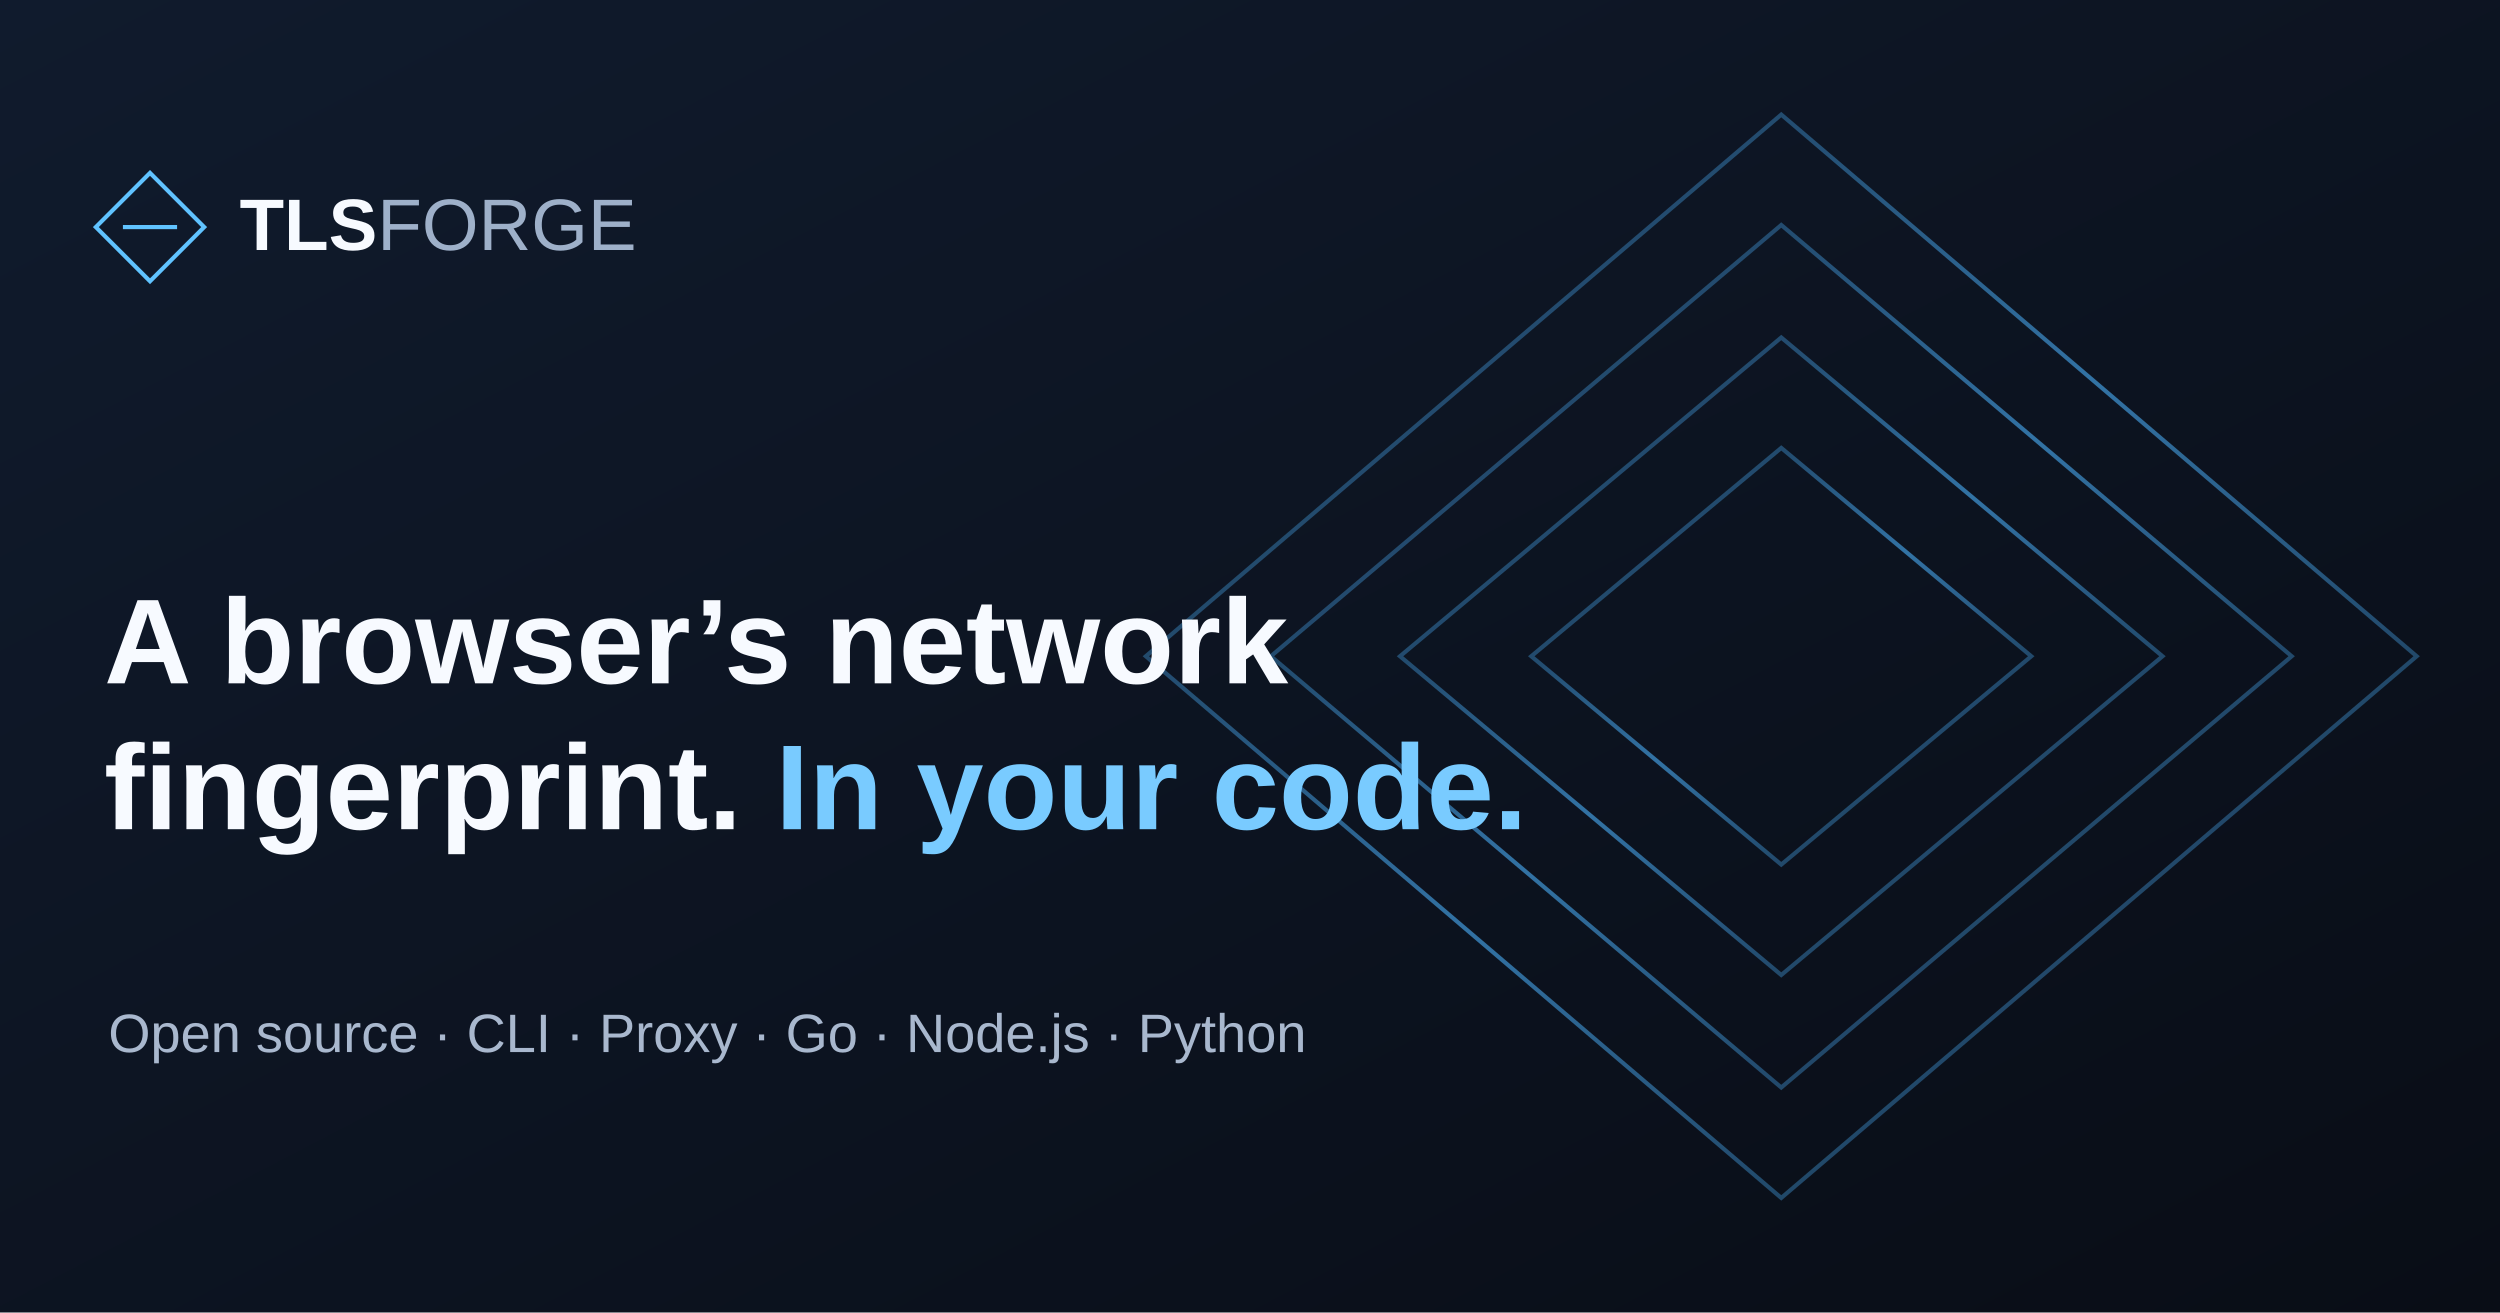
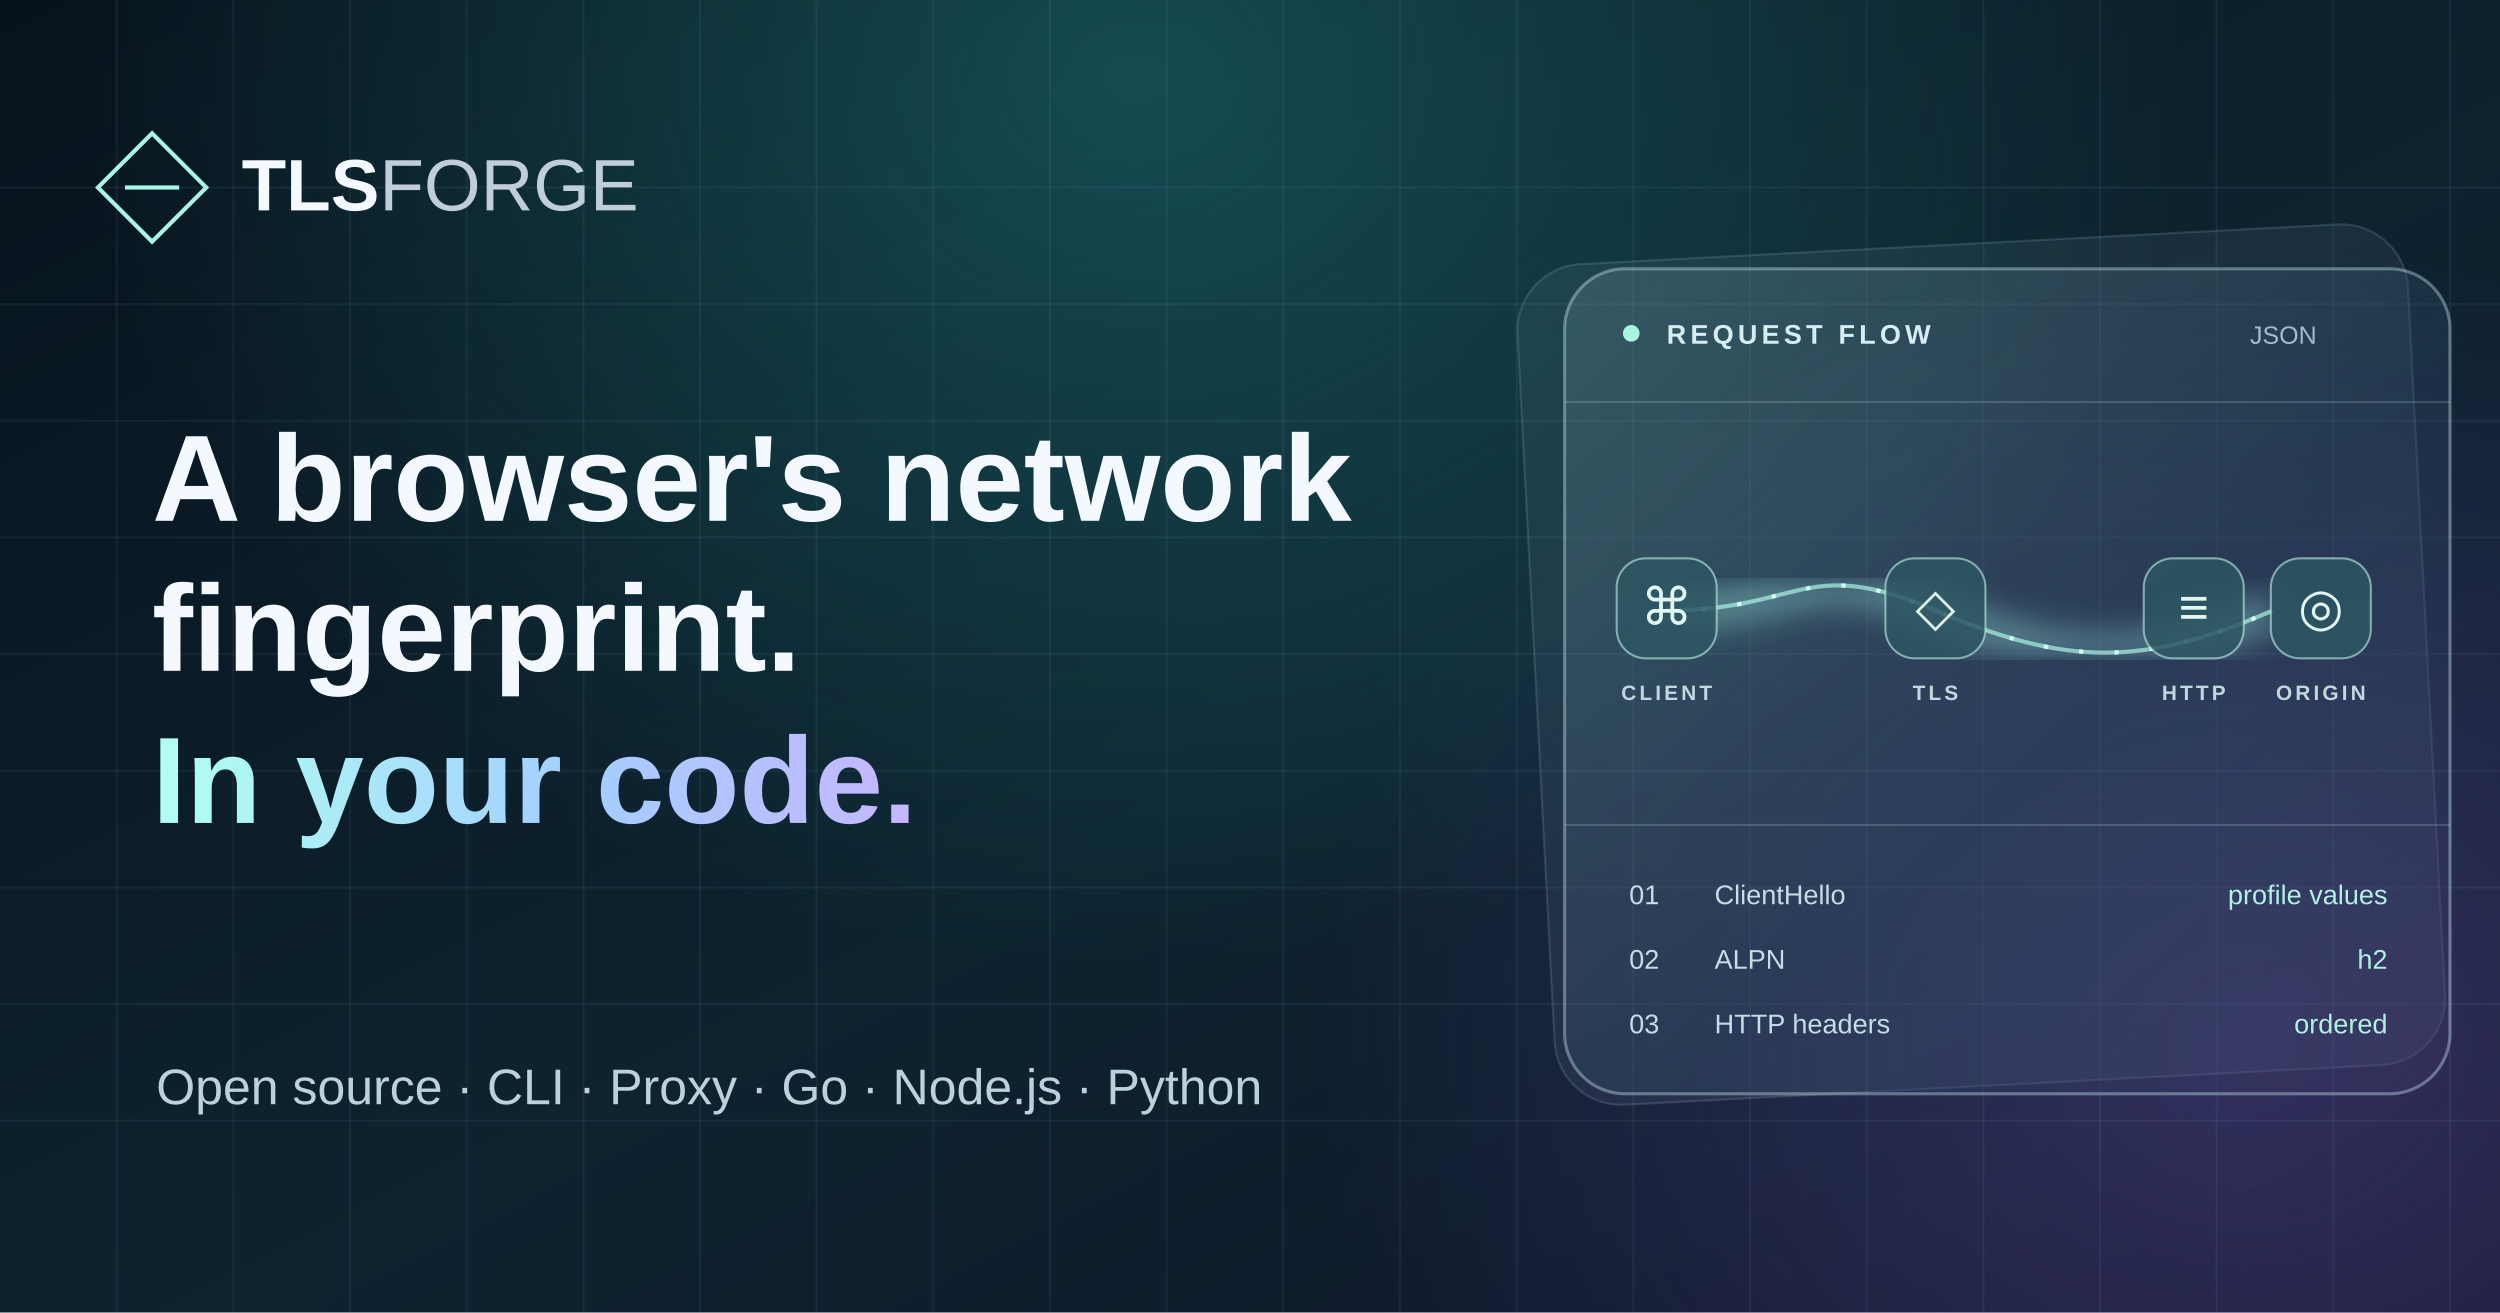
<svg xmlns="http://www.w3.org/2000/svg" viewBox="0 0 1200 630" width="1200" height="630" role="img" aria-labelledby="title description">
  <defs>
-     <linearGradient id="bg" x2="1" y2="1">
-       <stop stop-color="#101b2d" />
-       <stop offset="1" stop-color="#090d16" />
+     <linearGradient id="background" x1="0" y1="0" x2="1" y2="1">
+       <stop stop-color="#07121c" />
+       <stop offset=".55" stop-color="#0d2330" />
+       <stop offset="1" stop-color="#111328" />
    </linearGradient>
-     <linearGradient id="line" x2="1" y2="1">
-       <stop stop-color="#47a6ec" stop-opacity=".1" />
-       <stop offset=".5" stop-color="#47a6ec" stop-opacity=".65" />
-       <stop offset="1" stop-color="#47a6ec" stop-opacity=".1" />
+     <radialGradient id="teal">
+       <stop stop-color="#2caeaa" stop-opacity=".33" />
+       <stop offset="1" stop-color="#2caeaa" stop-opacity="0" />
+     </radialGradient>
+     <radialGradient id="violet">
+       <stop stop-color="#7865cd" stop-opacity=".32" />
+       <stop offset="1" stop-color="#7865cd" stop-opacity="0" />
+     </radialGradient>
+     <linearGradient id="glass" x1="0" y1="0" x2="1" y2="1">
+       <stop stop-color="#789ba3" stop-opacity=".25" />
+       <stop offset=".55" stop-color="#294761" stop-opacity=".36" />
+       <stop offset="1" stop-color="#3a3261" stop-opacity=".42" />
    </linearGradient>
+     <linearGradient id="accent" x1="0" y1="0" x2="1" y2="0">
+       <stop stop-color="#b1fff0" />
+       <stop offset=".55" stop-color="#a3cfff" />
+       <stop offset="1" stop-color="#c5b6ff" />
+     </linearGradient>
+     <filter id="glow">
+       <feGaussianBlur stdDeviation="7" />
+     </filter>
  </defs>
-   <rect width="1200" height="630" fill="url(#bg)" />
-   <g fill="none" stroke="url(#line)" stroke-width="2">
-     <path d="M855 55 1160 315 855 575 550 315Z" />
-     <path d="M855 108 1100 315 855 522 610 315Z" />
-     <path d="M855 162 1038 315 855 468 672 315Z" />
-     <path d="M855 215 975 315 855 415 735 315Z" />
+   <rect width="1200" height="630" fill="url(#background)" />
+   <ellipse cx="545" cy="40" rx="500" ry="420" fill="url(#teal)" />
+   <ellipse cx="1080" cy="500" rx="450" ry="380" fill="url(#violet)" />
+   <g stroke="#c8eaff" stroke-opacity=".055" stroke-width="1">
+     <path d="M0 90H1200M0 146H1200M0 202H1200M0 258H1200M0 314H1200M0 370H1200M0 426H1200M0 482H1200M0 538H1200" />
+     <path d="M56 0V630M112 0V630M168 0V630M224 0V630M280 0V630M336 0V630M392 0V630M448 0V630M504 0V630M560 0V630M616 0V630M672 0V630M728 0V630M784 0V630M840 0V630M896 0V630M952 0V630M1008 0V630M1064 0V630M1120 0V630M1176 0V630" />
  </g>
-   <path d="M72 83 98 109 72 135 46 109 72 83Z" fill="none" stroke="#60c3ff" stroke-width="2" />
-   <path d="M59 109h26" stroke="#60c3ff" stroke-width="2" />
-   <text x="115" y="120" fill="#f7faff" font-family="Arial, sans-serif" font-size="35" font-weight="700">TLS<tspan font-weight="400" fill="#9eb0c9">FORGE</tspan>
+   <path d="M73 64 99 90 73 116 47 90 73 64Z" fill="none" stroke="#a9f5e8" stroke-width="2" />
+   <path d="M60 90h26" stroke="#a9f5e8" stroke-width="2" />
+   <text x="116" y="101" fill="#f4f9ff" font-family="Arial, sans-serif" font-size="35" font-weight="700">TLS<tspan fill="#c0cedc" font-weight="400">FORGE</tspan>
  </text>
-   <text x="50" y="328" fill="#f7faff" font-family="Arial, sans-serif" font-size="58" font-weight="700">A browser’s network</text>
-   <text x="50" y="398" fill="#f7faff" font-family="Arial, sans-serif" font-size="58" font-weight="700">fingerprint. <tspan fill="#79cbff">In your code.</tspan>
-   </text>
-   <text x="52" y="505" fill="#a9b8ce" font-family="Arial, sans-serif" font-size="26">Open source · CLI · Proxy · Go · Node.js · Python</text>
+   <text x="73" y="250" fill="#f4f9ff" font-family="Arial, sans-serif" font-size="59" font-weight="700">A browser's network</text>
+   <text x="73" y="322" fill="#f4f9ff" font-family="Arial, sans-serif" font-size="59" font-weight="700">fingerprint.</text>
+   <text x="73" y="395" fill="url(#accent)" font-family="Arial, sans-serif" font-size="59" font-weight="700">In your code.</text>
+   <text x="75" y="530" fill="#bdd1dc" font-family="Arial, sans-serif" font-size="24">Open source · CLI · Proxy · Go · Node.js · Python</text>
+   <rect x="737" y="117" width="428" height="404" rx="32" fill="#b6cde2" fill-opacity=".075" stroke="#c6e6f2" stroke-opacity=".15" transform="rotate(-3 951 319)" />
+   <rect x="751" y="129" width="425" height="396" rx="29" fill="url(#glass)" stroke="#daf7ff" stroke-opacity=".36" stroke-width="1.5" />
+   <path d="M751 193H1176M751 396H1176" stroke="#d5f0fb" stroke-opacity=".18" />
+   <circle cx="783" cy="160" r="4" fill="#a5f5df" />
+   <text x="800" y="165" fill="#d6edf4" font-family="Arial, sans-serif" font-size="13" font-weight="700" letter-spacing="2">REQUEST FLOW</text>
+   <text x="1112" y="165" fill="#a4bbce" font-family="Arial, sans-serif" font-size="12" text-anchor="end">JSON</text>
+   <path d="M800 293 C865 293 866 266 929 293 S1029 320 1091 293" fill="none" stroke="#9dece2" stroke-opacity=".35" stroke-width="20" filter="url(#glow)" />
+   <path d="M800 293 C865 293 866 266 929 293 S1029 320 1091 293" fill="none" stroke="#a8efe3" stroke-opacity=".72" stroke-width="2" />
+   <path d="M800 293 C865 293 866 266 929 293 S1029 320 1091 293" fill="none" stroke="#d5fff2" stroke-width="2" stroke-dasharray="2 15" />
+   <g fill="#2c5662" fill-opacity=".84" stroke="#c4f5ed" stroke-opacity=".58">
+     <rect x="776" y="268" width="48" height="48" rx="14" />
+     <rect x="905" y="268" width="48" height="48" rx="14" />
+     <rect x="1029" y="268" width="48" height="48" rx="14" />
+     <rect x="1090" y="268" width="48" height="48" rx="14" />
+   </g>
+   <g fill="#e0f7f2" font-family="Arial, sans-serif" font-size="25" text-anchor="middle">
+     <text x="800" y="300">⌘</text>
+     <text x="929" y="300">◇</text>
+     <text x="1053" y="300">≡</text>
+     <text x="1114" y="300">◎</text>
+   </g>
+   <g fill="#c2d7e0" font-family="Arial, sans-serif" font-size="10" font-weight="700" letter-spacing="1.5" text-anchor="middle">
+     <text x="800" y="336">CLIENT</text>
+     <text x="929" y="336">TLS</text>
+     <text x="1053" y="336">HTTP</text>
+     <text x="1114" y="336">ORIGIN</text>
+   </g>
+   <g fill="#c7dce6" font-family="Arial, sans-serif" font-size="13">
+     <text x="782" y="434">01</text>
+     <text x="823" y="434">ClientHello</text>
+     <text x="1146" y="434" text-anchor="end" fill="#b2f0e5">profile values</text>
+     <text x="782" y="465">02</text>
+     <text x="823" y="465">ALPN</text>
+     <text x="1146" y="465" text-anchor="end" fill="#b2f0e5">h2</text>
+     <text x="782" y="496">03</text>
+     <text x="823" y="496">HTTP headers</text>
+     <text x="1146" y="496" text-anchor="end" fill="#b2f0e5">ordered</text>
+   </g>
</svg>
